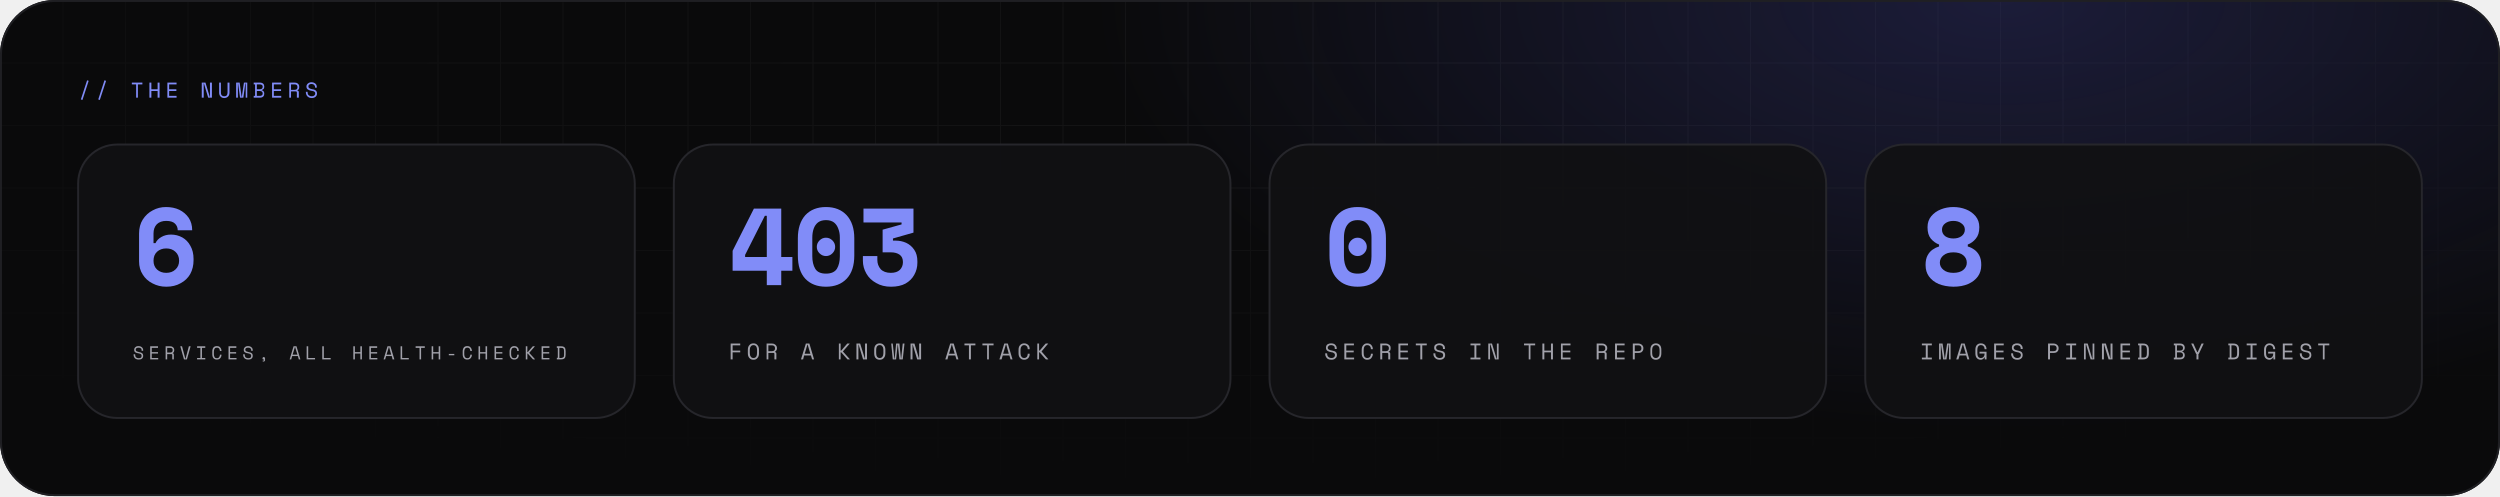
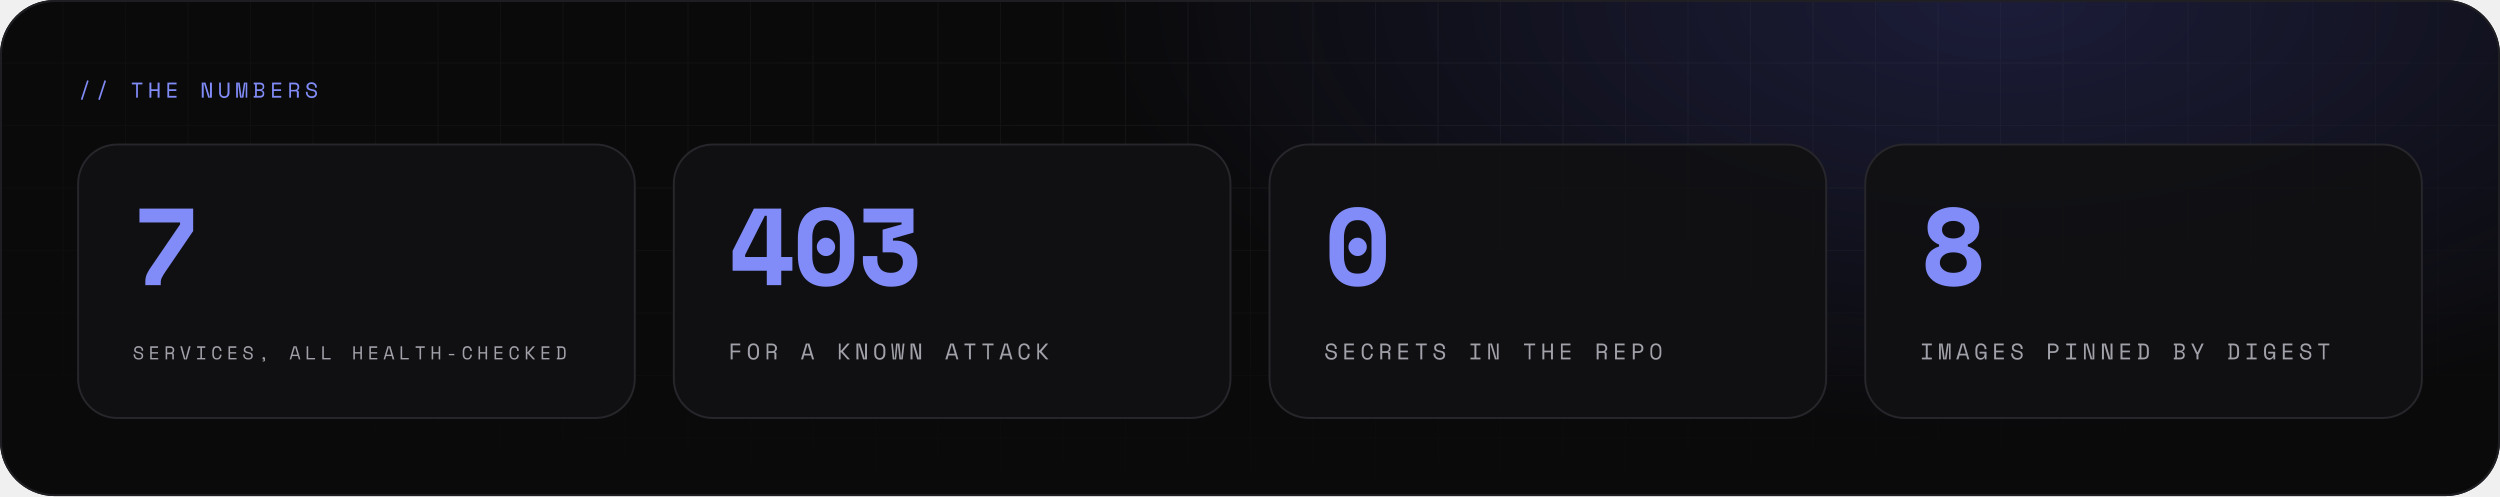
- <svg xmlns="http://www.w3.org/2000/svg" viewBox="0 0 1280 254" width="1280" height="254" role="img" aria-label="6 SERVICES, ALL HEALTH-CHECKED. 403 FOR A KNOWN ATTACK. 0 SECRETS IN THE REPO. 8 IMAGES PINNED BY DIGEST">
+ <svg xmlns="http://www.w3.org/2000/svg" viewBox="0 0 1280 254" width="1280" height="254" role="img" aria-label="7 SERVICES, ALL HEALTH-CHECKED. 403 FOR A KNOWN ATTACK. 0 SECRETS IN THE REPO. 8 IMAGES PINNED BY DIGEST">
  <defs>
    <radialGradient id="vmp-stats-d-g">
      <stop offset="0" stop-color="#6366f1" stop-opacity="0.2" />
      <stop offset="1" stop-color="#6366f1" stop-opacity="0" />
    </radialGradient>
    <pattern id="vmp-stats-d-grid" width="32" height="32" patternUnits="userSpaceOnUse">
      <path d="M32 0H0V32" fill="none" stroke="#ffffff" stroke-opacity="0.045" stroke-width="1" />
    </pattern>
    <radialGradient id="vmp-stats-d-fade" cx="0.5" cy="0.2" r="0.8">
      <stop offset="0" stop-color="#fff" />
      <stop offset="1" stop-color="#fff" stop-opacity="0" />
    </radialGradient>
    <mask id="vmp-stats-d-m">
      <rect width="1280" height="254" fill="url(#vmp-stats-d-fade)" />
    </mask>
    <clipPath id="vmp-stats-d-clip">
      <rect width="1280" height="254" rx="28" />
    </clipPath>
  </defs>
  <g clip-path="url(#vmp-stats-d-clip)">
    <rect width="1280" height="254" fill="#0a0a0b" />
    <rect width="1280" height="254" fill="url(#vmp-stats-d-grid)" mask="url(#vmp-stats-d-m)" />
    <ellipse cx="1024" cy="0" rx="461" ry="220" fill="url(#vmp-stats-d-g)" />
  </g>
  <rect x="0.5" y="0.5" width="1279" height="253" rx="27.5" fill="none" stroke="#1f1f23" />
  <path fill="#818cf8" d="M42.2 51.2 41.4 50.9 44.6 41.1 45.4 41.4ZM51.1 51.2 50.3 50.9 53.5 41.1 54.3 41.4ZM69.7 50V43.2H67.5V42.3H72.9V43.2H70.6V50ZM76.5 50V42.3H77.5V45.7H80.7V42.3H81.7V50H80.7V46.6H77.5V50ZM85.7 50V42.3H90.4V43.2H86.6V45.7H90.3V46.6H86.6V49.1H90.4V50ZM103.3 50V42.3H105.2L107.4 49.6H107.5V42.3H108.5V50H106.6L104.4 42.7H104.3V50ZM114.8 50.2Q113.6 50.2 112.9 49.4Q112.2 48.7 112.2 47.4V42.3H113.1V47.4Q113.1 48.3 113.5 48.8Q114 49.3 114.8 49.3Q115.7 49.3 116.1 48.8Q116.5 48.3 116.5 47.4V42.3H117.5V47.4Q117.5 48.7 116.8 49.4Q116 50.2 114.8 50.2ZM120.9 50V42.3H122.7L123.7 49.6H123.8L124.9 42.3H126.6V50H125.8V42.7H125.6L124.6 50H122.9L121.9 42.7H121.8V50ZM129.9 50V49.1H130.6V43.2H129.9V42.3H133.1Q134.2 42.3 134.8 42.9Q135.3 43.4 135.3 44.3V44.4Q135.3 45.1 135 45.5Q134.6 45.9 134 46.1V46.2Q134.6 46.3 135 46.8Q135.3 47.2 135.3 47.9V48Q135.3 48.9 134.8 49.4Q134.2 50 133.1 50ZM131.5 45.7H133Q133.7 45.7 134.1 45.4Q134.5 45 134.5 44.4V44.4Q134.5 43.8 134.1 43.5Q133.6 43.2 133 43.2H131.5ZM131.5 49.1H133Q133.6 49.1 134.1 48.8Q134.5 48.5 134.5 47.9V47.9Q134.5 47.3 134.1 46.9Q133.7 46.6 133 46.6H131.5ZM139.3 50V42.3H144V43.2H140.2V45.7H143.9V46.6H140.2V49.1H144V50ZM148.1 50V42.3H150.9Q151.7 42.3 152.2 42.6Q152.7 42.9 153 43.4Q153.2 43.8 153.2 44.4V44.7Q153.2 45.1 153 45.6Q152.8 46 152.3 46.2V46.4Q152.6 46.4 152.8 46.6Q153 46.8 153 47.2V50H152V47.4Q152 47.1 151.9 47Q151.8 46.8 151.4 46.8H149V50ZM149 46H150.8Q152.3 46 152.3 44.7V44.5Q152.3 43.9 151.9 43.5Q151.5 43.2 150.8 43.2H149ZM159.6 50.2Q158.6 50.2 158 49.8Q157.3 49.4 157 48.8Q156.6 48.1 156.6 47.3V47H157.5V47.3Q157.5 48.3 158.1 48.8Q158.7 49.3 159.6 49.3Q160.5 49.3 160.9 48.9Q161.4 48.5 161.4 47.9V47.8Q161.4 47.2 160.9 46.9Q160.5 46.6 159.5 46.5Q158.3 46.3 157.6 45.8Q156.9 45.3 156.9 44.3V44.2Q156.9 43.6 157.3 43.1Q157.6 42.7 158.2 42.4Q158.7 42.1 159.5 42.1Q160.4 42.1 161 42.5Q161.6 42.8 161.9 43.3Q162.2 43.8 162.2 44.5V44.9H161.3V44.5Q161.3 44 161 43.7Q160.8 43.3 160.4 43.2Q160 43 159.5 43Q159.1 43 158.7 43.1Q158.3 43.3 158.1 43.6Q157.9 43.8 157.9 44.2V44.3Q157.9 44.9 158.4 45.2Q158.9 45.5 159.9 45.7Q161.1 45.8 161.7 46.4Q162.3 46.9 162.3 47.8V47.9Q162.3 48.9 161.6 49.5Q160.9 50.2 159.6 50.2Z" />
  <rect x="40.0" y="74" width="285.0" height="140" rx="20" fill="#111113" fill-opacity="0.92" stroke="#26262b" />
-   <path fill="#818cf8" d="M85.1 146.8Q81.3 146.8 78.1 145.1Q74.9 143.5 73.1 140.6Q71.2 137.7 71.2 133.8V119.6Q71.2 115.4 73.1 112.4Q75.1 109.3 78.2 107.7Q81.3 106 85 106Q88.8 106 91.8 107.4Q94.8 108.9 96.6 111.5Q98.4 114.2 98.4 117.9H91Q91 115.9 89.6 114.5Q88.2 113.1 85.1 113.1Q82.1 113.1 80.3 114.8Q78.6 116.6 78.6 119.5V124.5H79.6Q80.5 122.5 82.7 121.3Q84.8 120.1 87.5 120.1Q90.7 120.1 93.4 121.6Q96 123.1 97.5 125.9Q99.1 128.7 99.1 132.6V133.2Q99.1 137.2 97.4 140.3Q95.7 143.3 92.5 145Q89.4 146.8 85.1 146.8ZM85.1 139.7Q88 139.7 89.8 138Q91.7 136.3 91.7 133.5Q91.7 130.6 89.8 128.9Q88 127.2 85.1 127.2Q82.3 127.2 80.4 128.9Q78.6 130.6 78.6 133.5Q78.6 136.3 80.4 138Q82.3 139.7 85.1 139.7Z" />
+   <path fill="#818cf8" d="M74.4 146V144.3Q74.4 142.8 74.7 141.7Q75 140.5 75.7 139.3Q76.4 138 77.6 136.3L92.2 114.9V113.9H71.4V106.8H98.9V118.3L84.7 139.1Q83.6 140.7 83 141.9Q82.3 143.1 82.3 144.7V146Z" />
  <path fill="#a1a1aa" d="M71 184.1Q70.2 184.1 69.6 183.8Q69 183.5 68.7 182.9Q68.4 182.4 68.4 181.7V181.4H69.2V181.6Q69.2 182.5 69.7 183Q70.2 183.4 71 183.4Q71.8 183.4 72.2 183.1Q72.5 182.7 72.5 182.2V182.1Q72.5 181.6 72.1 181.3Q71.8 181.1 70.9 180.9Q69.9 180.8 69.3 180.4Q68.7 180 68.7 179.1V179Q68.7 178.5 69 178.1Q69.3 177.7 69.8 177.4Q70.3 177.2 70.9 177.2Q71.7 177.2 72.2 177.5Q72.7 177.8 73 178.2Q73.3 178.7 73.3 179.2V179.6H72.5V179.3Q72.5 178.8 72.3 178.5Q72 178.3 71.7 178.1Q71.3 178 70.9 178Q70.5 178 70.2 178.1Q69.9 178.2 69.7 178.4Q69.5 178.7 69.5 179V179.1Q69.5 179.6 70 179.9Q70.4 180.1 71.3 180.3Q72.3 180.4 72.8 180.9Q73.3 181.3 73.3 182.1V182.2Q73.3 183.1 72.7 183.6Q72.2 184.1 71 184.1ZM76.9 184V177.3H80.9V178.1H77.7V180.3H80.9V181H77.7V183.3H81V184ZM84.8 184V177.3H87.2Q87.9 177.3 88.3 177.6Q88.8 177.9 89 178.3Q89.2 178.7 89.2 179.2V179.4Q89.2 179.8 89 180.2Q88.8 180.6 88.4 180.8V180.9Q88.7 180.9 88.9 181.1Q89 181.3 89 181.6V184H88.2V181.8Q88.2 181.5 88.1 181.4Q88 181.3 87.7 181.3H85.6V184ZM85.6 180.5H87.1Q88.4 180.5 88.4 179.4V179.2Q88.4 178.7 88.1 178.4Q87.8 178.1 87.1 178.1H85.6ZM94.2 184 92.3 177.3H93.2L94.9 183.7H95L96.7 177.3H97.6L95.7 184ZM100.9 184V183.3H102.6V178.1H100.9V177.3H105.1V178.1H103.4V183.3H105.1V184ZM111 184.1Q109.9 184.1 109.3 183.4Q108.7 182.7 108.7 181.4V179.9Q108.7 178.7 109.3 177.9Q109.9 177.2 111 177.2Q111.8 177.2 112.3 177.5Q112.8 177.9 113.1 178.4Q113.4 179 113.4 179.6V179.7H112.6V179.6Q112.5 179.2 112.4 178.8Q112.2 178.4 111.9 178.2Q111.6 178 111 178Q110.2 178 109.9 178.5Q109.5 179.1 109.5 180V181.4Q109.5 182.3 109.9 182.9Q110.2 183.4 111 183.4Q111.6 183.4 111.9 183.2Q112.2 182.9 112.4 182.5Q112.6 182.2 112.6 181.7V181.6H113.4V181.7Q113.4 182.4 113.1 182.9Q112.8 183.5 112.3 183.8Q111.8 184.1 111 184.1ZM117 184V177.3H121V178.1H117.8V180.3H120.9V181H117.8V183.3H121.1V184ZM127.1 184.1Q126.3 184.1 125.7 183.8Q125.1 183.5 124.8 182.9Q124.5 182.4 124.5 181.7V181.4H125.3V181.6Q125.3 182.5 125.8 183Q126.3 183.4 127.1 183.4Q127.9 183.4 128.3 183.1Q128.6 182.7 128.6 182.2V182.1Q128.6 181.6 128.2 181.3Q127.9 181.1 127 180.9Q126 180.8 125.4 180.4Q124.8 180 124.8 179.1V179Q124.8 178.5 125.1 178.1Q125.4 177.7 125.9 177.4Q126.4 177.2 127 177.2Q127.8 177.2 128.3 177.5Q128.8 177.8 129.1 178.2Q129.4 178.7 129.4 179.2V179.6H128.6V179.3Q128.6 178.8 128.4 178.5Q128.1 178.3 127.8 178.1Q127.4 178 127 178Q126.6 178 126.3 178.1Q126 178.2 125.8 178.4Q125.6 178.7 125.6 179V179.1Q125.6 179.6 126.1 179.9Q126.5 180.1 127.4 180.3Q128.4 180.4 128.9 180.9Q129.4 181.3 129.4 182.1V182.2Q129.4 183.1 128.8 183.6Q128.3 184.1 127.1 184.1ZM134.5 185.1V184.6H134.9Q135.2 184.6 135.2 184.3V184.1Q135.1 184.1 135 184.1Q134.7 184.1 134.5 183.9Q134.4 183.7 134.4 183.5Q134.4 183.2 134.6 183Q134.8 182.8 135 182.8Q135.3 182.8 135.5 183Q135.7 183.2 135.7 183.5V184.4Q135.7 184.7 135.5 184.9Q135.3 185.1 135 185.1ZM148.3 184 150.3 177.3H151.8L153.8 184H153L152.5 182.3H149.6L149.1 184ZM149.8 181.6H152.3L151.1 177.7H151ZM157 184V177.3H157.8V183.3H161.3V184ZM165 184V177.3H165.8V183.3H169.3V184ZM180.9 184V177.3H181.7V180.3H184.5V177.3H185.3V184H184.5V181H181.7V184ZM189.1 184V177.3H193.1V178.1H189.9V180.3H193.1V181H189.9V183.3H193.2V184ZM196.4 184 198.4 177.3H199.9L201.9 184H201L200.6 182.3H197.7L197.2 184ZM197.9 181.6H200.3L199.2 177.7H199.1ZM205.1 184V177.3H205.9V183.3H209.3V184ZM214.8 184V178.1H212.8V177.3H217.5V178.1H215.6V184ZM221 184V177.3H221.8V180.3H224.6V177.3H225.4V184H224.6V181H221.8V184ZM229.8 181.9V181.2H232.6V181.9ZM239.2 184.1Q238.1 184.1 237.5 183.4Q236.9 182.7 236.9 181.4V179.9Q236.9 178.7 237.5 177.9Q238.1 177.2 239.2 177.2Q240 177.2 240.5 177.5Q241 177.9 241.3 178.4Q241.6 179 241.6 179.6V179.7H240.8V179.6Q240.8 179.2 240.6 178.8Q240.5 178.4 240.1 178.2Q239.8 178 239.2 178Q238.5 178 238.1 178.5Q237.7 179.1 237.7 180V181.4Q237.7 182.3 238.1 182.9Q238.5 183.4 239.2 183.4Q239.8 183.4 240.1 183.2Q240.5 182.9 240.6 182.5Q240.8 182.2 240.8 181.7V181.6H241.6V181.7Q241.6 182.4 241.3 182.9Q241 183.5 240.5 183.8Q240 184.1 239.2 184.1ZM245 184V177.3H245.8V180.3H248.6V177.3H249.4V184H248.6V181H245.8V184ZM253.2 184V177.3H257.2V178.1H254V180.3H257.2V181H254V183.3H257.3V184ZM263.3 184.1Q262.2 184.1 261.6 183.4Q260.9 182.7 260.9 181.4V179.9Q260.9 178.7 261.6 177.9Q262.2 177.2 263.3 177.2Q264 177.2 264.6 177.5Q265.1 177.9 265.4 178.4Q265.6 179 265.6 179.6V179.7H264.8V179.6Q264.8 179.2 264.7 178.8Q264.5 178.4 264.2 178.2Q263.8 178 263.3 178Q262.5 178 262.1 178.5Q261.7 179.1 261.7 180V181.4Q261.7 182.3 262.1 182.9Q262.5 183.4 263.3 183.4Q263.8 183.4 264.2 183.2Q264.5 182.9 264.7 182.5Q264.8 182.2 264.8 181.7V181.6H265.6V181.7Q265.6 182.4 265.4 182.9Q265.1 183.5 264.6 183.8Q264 184.1 263.3 184.1ZM269.2 184V177.3H270V180.3H270.2L272.8 177.3H273.8V177.4L271 180.6V180.7L273.9 183.9V184H272.9L270.2 181H270V184ZM277.3 184V177.3H281.3V178.1H278.1V180.3H281.2V181H278.1V183.3H281.3V184ZM285.1 184V183.2H285.6V178.1H285.1V177.3H287.3Q288.5 177.3 289.1 177.9Q289.6 178.5 289.6 179.8V181.5Q289.6 182.8 289.1 183.4Q288.5 184 287.3 184ZM286.4 183.3H287.1Q287.7 183.3 288.1 183.1Q288.5 182.9 288.7 182.6Q288.8 182.2 288.8 181.5V179.9Q288.8 179.2 288.7 178.8Q288.5 178.4 288.1 178.2Q287.7 178.1 287.1 178.1H286.4Z" />
  <rect x="345.0" y="74" width="285.0" height="140" rx="20" fill="#111113" fill-opacity="0.92" stroke="#26262b" />
  <path fill="#818cf8" d="M392.6 146V138.6H375.1V128.4L386 106.8H400V131.6H405.7V138.6H400V146ZM381.5 131.6H392.6V110.5H391.6L381.5 130.5ZM422.9 146.8Q416.2 146.8 412.3 142.7Q408.5 138.6 408.5 130.8V122Q408.5 114.5 412.3 110.2Q416.2 106 422.9 106Q429.6 106 433.5 110.2Q437.4 114.5 437.4 122V130.8Q437.4 138.6 433.5 142.7Q429.6 146.8 422.9 146.8ZM422.9 140.1Q426.9 140.1 428.5 137.6Q430 135.1 430 131.2V121.6Q430 119.1 429.2 117.1Q428.5 115.1 427 113.9Q425.4 112.7 422.9 112.7Q420.4 112.7 418.8 113.9Q417.3 115.1 416.6 117.1Q415.9 119.1 415.9 121.6V131.2Q415.9 135.1 417.4 137.6Q418.9 140.1 422.9 140.1ZM422.9 131.1Q421 131.1 419.6 129.7Q418.2 128.3 418.2 126.4Q418.2 124.5 419.6 123.1Q421 121.7 422.9 121.7Q424.8 121.7 426.2 123.1Q427.6 124.5 427.6 126.4Q427.6 128.3 426.2 129.7Q424.8 131.1 422.9 131.1ZM456.2 146.8Q451.8 146.8 448.6 144.9Q445.3 143.1 443.6 140.1Q441.8 137 441.8 133.5V131.1H449.2V133.1Q449.2 135.8 450.9 137.8Q452.7 139.7 456.1 139.7Q459.1 139.7 460.7 138.2Q462.3 136.6 462.3 134.2Q462.3 131.6 460.6 130.4Q458.9 129.2 456.2 129.2H451.9V117.6L461.6 114.9V113.9H442.1V106.8H467.7V119.1L457.2 122.1V123.2H458.6Q461.4 123.2 463.9 124.3Q466.5 125.5 468.1 127.9Q469.7 130.2 469.7 133.8V134.5Q469.7 137.9 468.1 140.7Q466.6 143.5 463.6 145.2Q460.6 146.8 456.2 146.8Z" />
  <path fill="#a1a1aa" d="M374.1 184V175.9H379V176.8H375.1V179.5H379V180.4H375.1V184ZM385.8 184.2Q384.4 184.2 383.7 183.3Q382.9 182.5 382.9 180.9V179.1Q382.9 177.5 383.7 176.7Q384.4 175.8 385.8 175.8Q387.1 175.8 387.8 176.7Q388.6 177.5 388.6 179.1V180.9Q388.6 182.5 387.8 183.3Q387.1 184.2 385.8 184.2ZM385.8 183.3Q386.7 183.3 387.2 182.6Q387.6 182 387.6 180.8V179.1Q387.6 178 387.2 177.4Q386.7 176.7 385.8 176.7Q384.8 176.7 384.4 177.4Q383.9 178 383.9 179.1V180.8Q383.9 182 384.4 182.6Q384.8 183.3 385.8 183.3ZM392.5 184V175.9H395.3Q396.2 175.9 396.7 176.3Q397.2 176.6 397.5 177.1Q397.8 177.5 397.8 178.1V178.5Q397.8 178.9 397.5 179.4Q397.3 179.8 396.8 180.1V180.2Q397.1 180.3 397.3 180.5Q397.5 180.7 397.5 181.1V184H396.5V181.3Q396.5 181 396.4 180.8Q396.3 180.7 395.9 180.7H393.4V184ZM393.4 179.8H395.2Q396.8 179.8 396.8 178.4V178.2Q396.8 177.6 396.4 177.2Q396 176.8 395.2 176.8H393.4ZM410.1 184 412.6 175.9H414.4L416.8 184H415.8L415.2 182H411.7L411.2 184ZM412 181.1H414.9L413.5 176.4H413.4ZM429.5 184V175.9H430.4V179.5H430.7L433.8 175.9H435V176L431.6 179.9V180L435.1 183.9V184H433.9L430.7 180.4H430.4V184ZM438.5 184V175.9H440.4L442.8 183.6H442.9V175.9H443.9V184H441.9L439.6 176.4H439.5V184ZM450.4 184.2Q449.1 184.2 448.3 183.3Q447.6 182.5 447.6 180.9V179.1Q447.6 177.5 448.3 176.7Q449.1 175.8 450.4 175.8Q451.8 175.8 452.5 176.7Q453.3 177.5 453.3 179.1V180.9Q453.3 182.5 452.5 183.3Q451.8 184.2 450.4 184.2ZM450.4 183.3Q451.4 183.3 451.8 182.6Q452.3 182 452.3 180.8V179.1Q452.3 178 451.8 177.4Q451.4 176.7 450.4 176.7Q449.5 176.7 449 177.4Q448.6 178 448.6 179.1V180.8Q448.6 182 449 182.6Q449.5 183.3 450.4 183.3ZM457.1 184 456.3 175.9H457.1L457.9 183.6H458.1L458.8 175.9H460.5L461.3 183.6H461.4L462.2 175.9H463.1L462.2 184H460.5L459.7 176.4H459.6L458.8 184ZM466.2 184V175.9H468.2L470.5 183.6H470.6V175.9H471.6V184H469.6L467.3 176.4H467.2V184ZM484 184 486.5 175.9H488.3L490.7 184H489.7L489.1 182H485.6L485.1 184ZM485.9 181.1H488.8L487.4 176.4H487.3ZM496.1 184V176.8H493.8V175.9H499.4V176.8H497.1V184ZM505.4 184V176.8H503V175.9H508.7V176.8H506.3V184ZM511.7 184 514.2 175.9H516L518.4 184H517.4L516.8 182H513.4L512.8 184ZM513.6 181.1H516.5L515.2 176.4H515ZM524.4 184.2Q523.1 184.2 522.3 183.3Q521.5 182.5 521.5 180.9V179.1Q521.5 177.5 522.3 176.7Q523.1 175.8 524.4 175.8Q525.3 175.8 525.9 176.2Q526.6 176.6 526.9 177.2Q527.2 177.9 527.2 178.7V178.8H526.2V178.7Q526.2 178.2 526 177.7Q525.8 177.3 525.4 177Q525 176.7 524.4 176.7Q523.4 176.7 523 177.4Q522.5 178 522.5 179.1V180.8Q522.5 182 523 182.6Q523.4 183.3 524.4 183.3Q525 183.3 525.4 183Q525.9 182.7 526 182.2Q526.2 181.8 526.2 181.2V181.1H527.2V181.2Q527.2 182.1 526.9 182.7Q526.6 183.4 525.9 183.8Q525.3 184.2 524.4 184.2ZM531.1 184V175.9H532V179.5H532.3L535.4 175.9H536.6V176L533.3 179.9V180L536.7 183.9V184H535.5L532.3 180.4H532V184Z" />
  <rect x="650.0" y="74" width="285.0" height="140" rx="20" fill="#111113" fill-opacity="0.92" stroke="#26262b" />
  <path fill="#818cf8" d="M695.1 146.8Q688.4 146.8 684.6 142.7Q680.7 138.6 680.7 130.8V122Q680.7 114.5 684.6 110.2Q688.4 106 695.1 106Q701.9 106 705.7 110.2Q709.6 114.5 709.6 122V130.8Q709.6 138.6 705.7 142.7Q701.9 146.8 695.1 146.8ZM695.1 140.1Q699.2 140.1 700.7 137.6Q702.2 135.1 702.2 131.2V121.6Q702.2 119.1 701.5 117.1Q700.7 115.1 699.2 113.9Q697.7 112.7 695.1 112.7Q692.6 112.7 691 113.9Q689.5 115.1 688.8 117.1Q688.1 119.1 688.1 121.6V131.2Q688.1 135.1 689.6 137.6Q691.1 140.1 695.1 140.1ZM695.1 131.1Q693.2 131.1 691.8 129.7Q690.4 128.3 690.4 126.4Q690.4 124.5 691.8 123.1Q693.2 121.7 695.1 121.7Q697 121.7 698.4 123.1Q699.8 124.5 699.8 126.4Q699.8 128.3 698.4 129.7Q697 131.1 695.1 131.1Z" />
  <path fill="#a1a1aa" d="M681.7 184.2Q680.6 184.2 679.9 183.8Q679.2 183.4 678.9 182.7Q678.5 182.1 678.5 181.2V180.9H679.5V181.1Q679.5 182.2 680.1 182.7Q680.7 183.3 681.7 183.3Q682.6 183.3 683 182.9Q683.5 182.5 683.5 181.8V181.7Q683.5 181.1 683 180.8Q682.6 180.4 681.5 180.3Q680.3 180.1 679.6 179.6Q678.9 179.1 678.9 178.1V177.9Q678.9 177.3 679.2 176.8Q679.5 176.3 680.1 176.1Q680.7 175.8 681.5 175.8Q682.4 175.8 683.1 176.1Q683.7 176.5 684 177Q684.4 177.5 684.4 178.2V178.7H683.4V178.3Q683.4 177.7 683.2 177.4Q682.9 177 682.5 176.9Q682 176.7 681.5 176.7Q681.1 176.7 680.7 176.8Q680.3 177 680.1 177.3Q679.8 177.5 679.8 178V178Q679.8 178.7 680.4 179Q680.9 179.3 682 179.5Q683.3 179.7 683.9 180.2Q684.5 180.8 684.5 181.7V181.8Q684.5 182.9 683.7 183.5Q683 184.2 681.7 184.2ZM688.3 184V175.9H693.2V176.8H689.3V179.5H693.1V180.4H689.3V183.1H693.3V184ZM700 184.2Q698.7 184.2 698 183.3Q697.2 182.5 697.2 180.9V179.1Q697.2 177.5 698 176.7Q698.7 175.8 700 175.8Q701 175.8 701.6 176.2Q702.2 176.6 702.5 177.2Q702.9 177.9 702.9 178.7V178.8H701.9V178.7Q701.9 178.2 701.7 177.7Q701.5 177.3 701.1 177Q700.7 176.7 700 176.7Q699.1 176.7 698.6 177.4Q698.2 178 698.2 179.1V180.8Q698.2 182 698.6 182.6Q699.1 183.3 700 183.3Q700.7 183.3 701.1 183Q701.5 182.7 701.7 182.2Q701.9 181.8 701.9 181.2V181.1H702.9V181.2Q702.9 182.1 702.5 182.7Q702.2 183.4 701.6 183.8Q701 184.2 700 184.2ZM706.7 184V175.9H709.6Q710.4 175.9 710.9 176.3Q711.5 176.6 711.8 177.1Q712 177.5 712 178.1V178.5Q712 178.9 711.8 179.4Q711.5 179.8 711 180.1V180.2Q711.4 180.3 711.6 180.5Q711.8 180.7 711.8 181.1V184H710.8V181.3Q710.8 181 710.6 180.8Q710.5 180.7 710.2 180.7H707.7V184ZM707.7 179.8H709.5Q711.1 179.8 711.1 178.4V178.2Q711.1 177.6 710.7 177.2Q710.3 176.8 709.5 176.8H707.7ZM716 184V175.9H720.9V176.8H717V179.5H720.8V180.4H717V183.1H721V184ZM727.2 184V176.8H724.9V175.9H730.5V176.8H728.2V184ZM737.1 184.2Q736.1 184.2 735.4 183.8Q734.7 183.4 734.3 182.7Q733.9 182.1 733.9 181.2V180.9H734.9V181.1Q734.9 182.2 735.5 182.7Q736.1 183.3 737.1 183.3Q738 183.3 738.5 182.9Q738.9 182.5 738.9 181.8V181.7Q738.9 181.1 738.4 180.8Q738 180.4 736.9 180.3Q735.7 180.1 735 179.6Q734.3 179.1 734.3 178.1V177.9Q734.3 177.3 734.6 176.8Q735 176.3 735.6 176.1Q736.2 175.8 736.9 175.8Q737.9 175.8 738.5 176.1Q739.1 176.5 739.5 177Q739.8 177.5 739.8 178.2V178.7H738.8V178.3Q738.8 177.7 738.6 177.4Q738.3 177 737.9 176.9Q737.4 176.7 736.9 176.7Q736.5 176.7 736.1 176.8Q735.7 177 735.5 177.3Q735.3 177.5 735.3 178V178Q735.3 178.7 735.8 179Q736.3 179.3 737.4 179.5Q738.7 179.7 739.3 180.2Q739.9 180.8 739.9 181.7V181.8Q739.9 182.9 739.2 183.5Q738.5 184.2 737.1 184.2ZM752.9 184V183.1H754.9V176.8H752.9V175.9H758V176.8H755.9V183.1H758V184ZM762 184V175.9H763.9L766.2 183.6H766.4V175.9H767.3V184H765.4L763.1 176.4H762.9V184ZM782.7 184V176.8H780.3V175.9H786V176.8H783.6V184ZM789.7 184V175.9H790.7V179.5H794.1V175.9H795.1V184H794.1V180.4H790.7V184ZM799.2 184V175.9H804.1V176.8H800.1V179.5H804V180.4H800.1V183.1H804.1V184ZM817.5 184V175.9H820.4Q821.3 175.9 821.8 176.3Q822.3 176.6 822.6 177.1Q822.9 177.5 822.9 178.1V178.5Q822.9 178.9 822.6 179.4Q822.4 179.8 821.9 180.1V180.2Q822.2 180.3 822.4 180.5Q822.6 180.7 822.6 181.1V184H821.6V181.3Q821.6 181 821.5 180.8Q821.4 180.7 821 180.7H818.5V184ZM818.5 179.8H820.3Q821.9 179.8 821.9 178.4V178.2Q821.9 177.6 821.5 177.2Q821.1 176.8 820.3 176.8H818.5ZM826.9 184V175.9H831.8V176.8H827.9V179.5H831.7V180.4H827.9V183.1H831.8V184ZM836 184V175.9H838.9Q839.7 175.9 840.3 176.3Q840.8 176.6 841.1 177.1Q841.4 177.5 841.4 178.1V178.5Q841.4 179.1 841.1 179.6Q840.8 180.1 840.3 180.4Q839.7 180.7 838.9 180.7H837V184ZM837 179.8H838.8Q840.4 179.8 840.4 178.4V178.2Q840.4 177.6 840 177.2Q839.6 176.8 838.8 176.8H837ZM847.8 184.2Q846.5 184.2 845.7 183.3Q845 182.5 845 180.9V179.1Q845 177.5 845.7 176.7Q846.5 175.8 847.8 175.8Q849.1 175.8 849.9 176.7Q850.6 177.5 850.6 179.1V180.9Q850.6 182.5 849.9 183.3Q849.1 184.2 847.8 184.2ZM847.8 183.3Q848.7 183.3 849.2 182.6Q849.7 182 849.7 180.8V179.1Q849.7 178 849.2 177.4Q848.7 176.7 847.8 176.7Q846.9 176.7 846.4 177.4Q845.9 178 845.9 179.1V180.8Q845.9 182 846.4 182.6Q846.9 183.3 847.8 183.3Z" />
  <rect x="955.0" y="74" width="285.0" height="140" rx="20" fill="#111113" fill-opacity="0.92" stroke="#26262b" />
  <path fill="#818cf8" d="M1000.1 146.8Q995.8 146.7 992.6 145.4Q989.4 144 987.6 141.5Q985.9 139.1 985.9 135.8V135.5Q985.9 132.7 986.9 130.8Q987.9 128.9 989.5 127.8Q991.1 126.7 992.8 126.2V125.2Q990.4 124.3 988.6 122.2Q986.9 120.1 986.9 116.5V116.2Q986.9 113 988.8 110.7Q990.7 108.4 993.7 107.2Q996.7 106 1000.1 106Q1003.6 106 1006.6 107.2Q1009.6 108.4 1011.5 110.7Q1013.4 113 1013.4 116.2V116.5Q1013.4 120.1 1011.6 122.2Q1009.9 124.3 1007.5 125.2V126.2Q1009.3 126.7 1010.8 127.8Q1012.4 128.9 1013.4 130.8Q1014.4 132.7 1014.4 135.5V135.8Q1014.4 139.1 1012.7 141.5Q1010.9 144 1007.7 145.4Q1004.5 146.8 1000.1 146.8ZM1000.1 122.1Q1002.7 122.1 1004.3 120.9Q1006 119.6 1006 117.6Q1006 115.6 1004.3 114.4Q1002.7 113.1 1000.1 113.1Q997.6 113.1 995.9 114.4Q994.3 115.6 994.3 117.6Q994.3 119.6 995.9 120.9Q997.6 122.1 1000.1 122.1ZM1000.1 139.7Q1003.4 139.7 1005.2 138.2Q1007 136.7 1007 134.5Q1007 132.2 1005.2 130.7Q1003.4 129.2 1000.1 129.2Q996.9 129.2 995.1 130.7Q993.2 132.2 993.2 134.5Q993.2 136.7 995.1 138.2Q996.9 139.7 1000.1 139.7Z" />
  <path fill="#a1a1aa" d="M984 184V183.1H986V176.8H984V175.9H989.1V176.8H987V183.1H989.1V184ZM992.8 184V175.9H994.6L995.7 183.6H995.8L996.9 175.9H998.7V184H997.9V176.4H997.7L996.6 184H994.9L993.8 176.4H993.7V184ZM1001.6 184 1004.1 175.9H1005.9L1008.3 184H1007.3L1006.7 182H1003.3L1002.7 184ZM1003.5 181.1H1006.5L1005.1 176.4H1004.9ZM1014.2 184.2Q1012.9 184.2 1012.1 183.3Q1011.4 182.5 1011.4 180.9V179.1Q1011.4 177.5 1012.1 176.7Q1012.9 175.8 1014.2 175.8Q1015.1 175.8 1015.8 176.2Q1016.4 176.6 1016.7 177.2Q1017.1 177.9 1017.1 178.7V178.8H1016.1V178.7Q1016.1 178.2 1015.9 177.7Q1015.7 177.3 1015.3 177Q1014.9 176.7 1014.2 176.7Q1013.3 176.7 1012.8 177.4Q1012.4 178 1012.4 179.1V180.8Q1012.4 182 1012.8 182.6Q1013.3 183.3 1014.2 183.3Q1015.1 183.3 1015.6 182.7Q1016.1 182.1 1016.1 181.2V181H1013.5V180.1H1017.1V184H1016.2V183H1016Q1015.8 183.5 1015.3 183.8Q1014.8 184.2 1014.2 184.2ZM1021 184V175.9H1025.9V176.8H1022V179.5H1025.8V180.4H1022V183.1H1026V184ZM1032.9 184.2Q1031.8 184.2 1031.1 183.8Q1030.4 183.4 1030.1 182.7Q1029.7 182.1 1029.7 181.2V180.9H1030.7V181.1Q1030.7 182.2 1031.3 182.7Q1031.8 183.3 1032.9 183.3Q1033.8 183.3 1034.2 182.9Q1034.7 182.5 1034.7 181.8V181.7Q1034.7 181.1 1034.2 180.8Q1033.7 180.4 1032.7 180.3Q1031.5 180.1 1030.8 179.6Q1030.1 179.1 1030.1 178.1V177.9Q1030.1 177.3 1030.4 176.8Q1030.7 176.3 1031.3 176.1Q1031.9 175.8 1032.7 175.8Q1033.6 175.8 1034.3 176.1Q1034.9 176.5 1035.2 177Q1035.6 177.5 1035.6 178.2V178.7H1034.6V178.3Q1034.6 177.7 1034.3 177.4Q1034.1 177 1033.6 176.9Q1033.2 176.7 1032.7 176.7Q1032.3 176.7 1031.9 176.8Q1031.5 177 1031.3 177.3Q1031 177.5 1031 178V178Q1031 178.7 1031.6 179Q1032.1 179.3 1033.2 179.5Q1034.4 179.7 1035 180.2Q1035.6 180.8 1035.6 181.7V181.8Q1035.6 182.9 1034.9 183.5Q1034.2 184.2 1032.9 184.2ZM1048.6 184V175.9H1051.5Q1052.3 175.9 1052.9 176.3Q1053.4 176.6 1053.7 177.1Q1054 177.5 1054 178.1V178.5Q1054 179.1 1053.7 179.6Q1053.4 180.1 1052.9 180.4Q1052.3 180.7 1051.5 180.7H1049.6V184ZM1049.6 179.8H1051.4Q1053 179.8 1053 178.4V178.2Q1053 177.6 1052.6 177.2Q1052.2 176.8 1051.4 176.8H1049.6ZM1057.9 184V183.1H1059.9V176.8H1057.9V175.9H1063V176.8H1060.9V183.1H1063V184ZM1067 184V175.9H1068.9L1071.2 183.6H1071.4V175.9H1072.3V184H1070.4L1068.1 176.4H1067.9V184ZM1076.2 184V175.9H1078.2L1080.5 183.6H1080.6V175.9H1081.6V184H1079.6L1077.3 176.4H1077.2V184ZM1085.7 184V175.9H1090.6V176.8H1086.7V179.5H1090.5V180.4H1086.7V183.1H1090.6V184ZM1094.7 184V183.1H1095.4V176.8H1094.7V175.9H1097.3Q1098.8 175.9 1099.5 176.7Q1100.2 177.4 1100.2 178.9V181Q1100.2 182.6 1099.5 183.3Q1098.8 184 1097.3 184ZM1096.4 183.1H1097.2Q1097.9 183.1 1098.4 182.9Q1098.8 182.7 1099 182.3Q1099.2 181.8 1099.2 180.9V179Q1099.2 178.2 1099 177.7Q1098.8 177.2 1098.4 177Q1097.9 176.8 1097.2 176.8H1096.4ZM1113 184V183.1H1113.7V176.8H1113V175.9H1116.2Q1117.4 175.9 1118 176.5Q1118.6 177.1 1118.6 178V178.2Q1118.6 178.8 1118.2 179.3Q1117.8 179.7 1117.3 179.9V180Q1117.8 180.2 1118.2 180.6Q1118.6 181.1 1118.6 181.8V181.9Q1118.6 182.8 1118 183.4Q1117.4 184 1116.2 184ZM1114.6 179.5H1116.2Q1116.9 179.5 1117.3 179.2Q1117.7 178.8 1117.7 178.2V178.1Q1117.7 177.5 1117.3 177.2Q1116.9 176.8 1116.2 176.8H1114.6ZM1114.6 183.1H1116.2Q1116.9 183.1 1117.3 182.8Q1117.7 182.4 1117.7 181.8V181.8Q1117.7 181.1 1117.3 180.8Q1116.9 180.4 1116.2 180.4H1114.6ZM1124.6 184V181.2H1124.4L1121.9 175.9H1123L1125 180.3H1125.2L1127.2 175.9H1128.3L1125.8 181.2H1125.6V184ZM1140.9 184V183.1H1141.6V176.8H1140.9V175.9H1143.5Q1145 175.9 1145.7 176.7Q1146.4 177.4 1146.4 178.9V181Q1146.4 182.6 1145.7 183.3Q1145 184 1143.5 184ZM1142.5 183.1H1143.4Q1144.1 183.1 1144.5 182.9Q1145 182.7 1145.2 182.3Q1145.4 181.8 1145.4 180.9V179Q1145.4 178.2 1145.2 177.7Q1145 177.2 1144.5 177Q1144.1 176.8 1143.4 176.8H1142.5ZM1150.3 184V183.1H1152.3V176.8H1150.3V175.9H1155.4V176.8H1153.3V183.1H1155.4V184ZM1162 184.2Q1160.7 184.2 1159.9 183.3Q1159.2 182.5 1159.2 180.9V179.1Q1159.2 177.5 1160 176.7Q1160.7 175.8 1162 175.8Q1162.9 175.8 1163.6 176.2Q1164.2 176.6 1164.5 177.2Q1164.9 177.9 1164.9 178.7V178.8H1163.9V178.7Q1163.9 178.2 1163.7 177.7Q1163.5 177.3 1163.1 177Q1162.7 176.7 1162 176.7Q1161.1 176.7 1160.6 177.4Q1160.2 178 1160.2 179.1V180.8Q1160.2 182 1160.6 182.6Q1161.1 183.3 1162.1 183.3Q1162.9 183.3 1163.4 182.7Q1163.9 182.1 1163.9 181.2V181H1161.3V180.1H1164.9V184H1164V183H1163.8Q1163.6 183.5 1163.1 183.8Q1162.6 184.2 1162 184.2ZM1168.8 184V175.9H1173.7V176.8H1169.8V179.5H1173.6V180.4H1169.8V183.1H1173.8V184ZM1180.7 184.2Q1179.6 184.2 1178.9 183.8Q1178.2 183.4 1177.9 182.7Q1177.5 182.1 1177.5 181.2V180.9H1178.5V181.1Q1178.5 182.2 1179.1 182.7Q1179.7 183.3 1180.7 183.3Q1181.6 183.3 1182 182.9Q1182.5 182.5 1182.5 181.8V181.7Q1182.5 181.1 1182 180.8Q1181.6 180.4 1180.5 180.3Q1179.3 180.1 1178.6 179.6Q1177.9 179.1 1177.9 178.1V177.9Q1177.9 177.3 1178.2 176.8Q1178.5 176.3 1179.1 176.1Q1179.7 175.8 1180.5 175.8Q1181.4 175.8 1182.1 176.1Q1182.7 176.5 1183 177Q1183.4 177.5 1183.4 178.2V178.7H1182.4V178.3Q1182.4 177.7 1182.2 177.4Q1181.9 177 1181.4 176.9Q1181 176.7 1180.5 176.7Q1180.1 176.7 1179.7 176.8Q1179.3 177 1179.1 177.3Q1178.8 177.5 1178.8 178V178Q1178.8 178.7 1179.4 179Q1179.9 179.3 1181 179.5Q1182.3 179.7 1182.9 180.2Q1183.4 180.8 1183.4 181.7V181.8Q1183.4 182.9 1182.7 183.5Q1182 184.2 1180.7 184.2ZM1189.3 184V176.8H1186.9V175.9H1192.6V176.8H1190.2V184Z" />
</svg>
